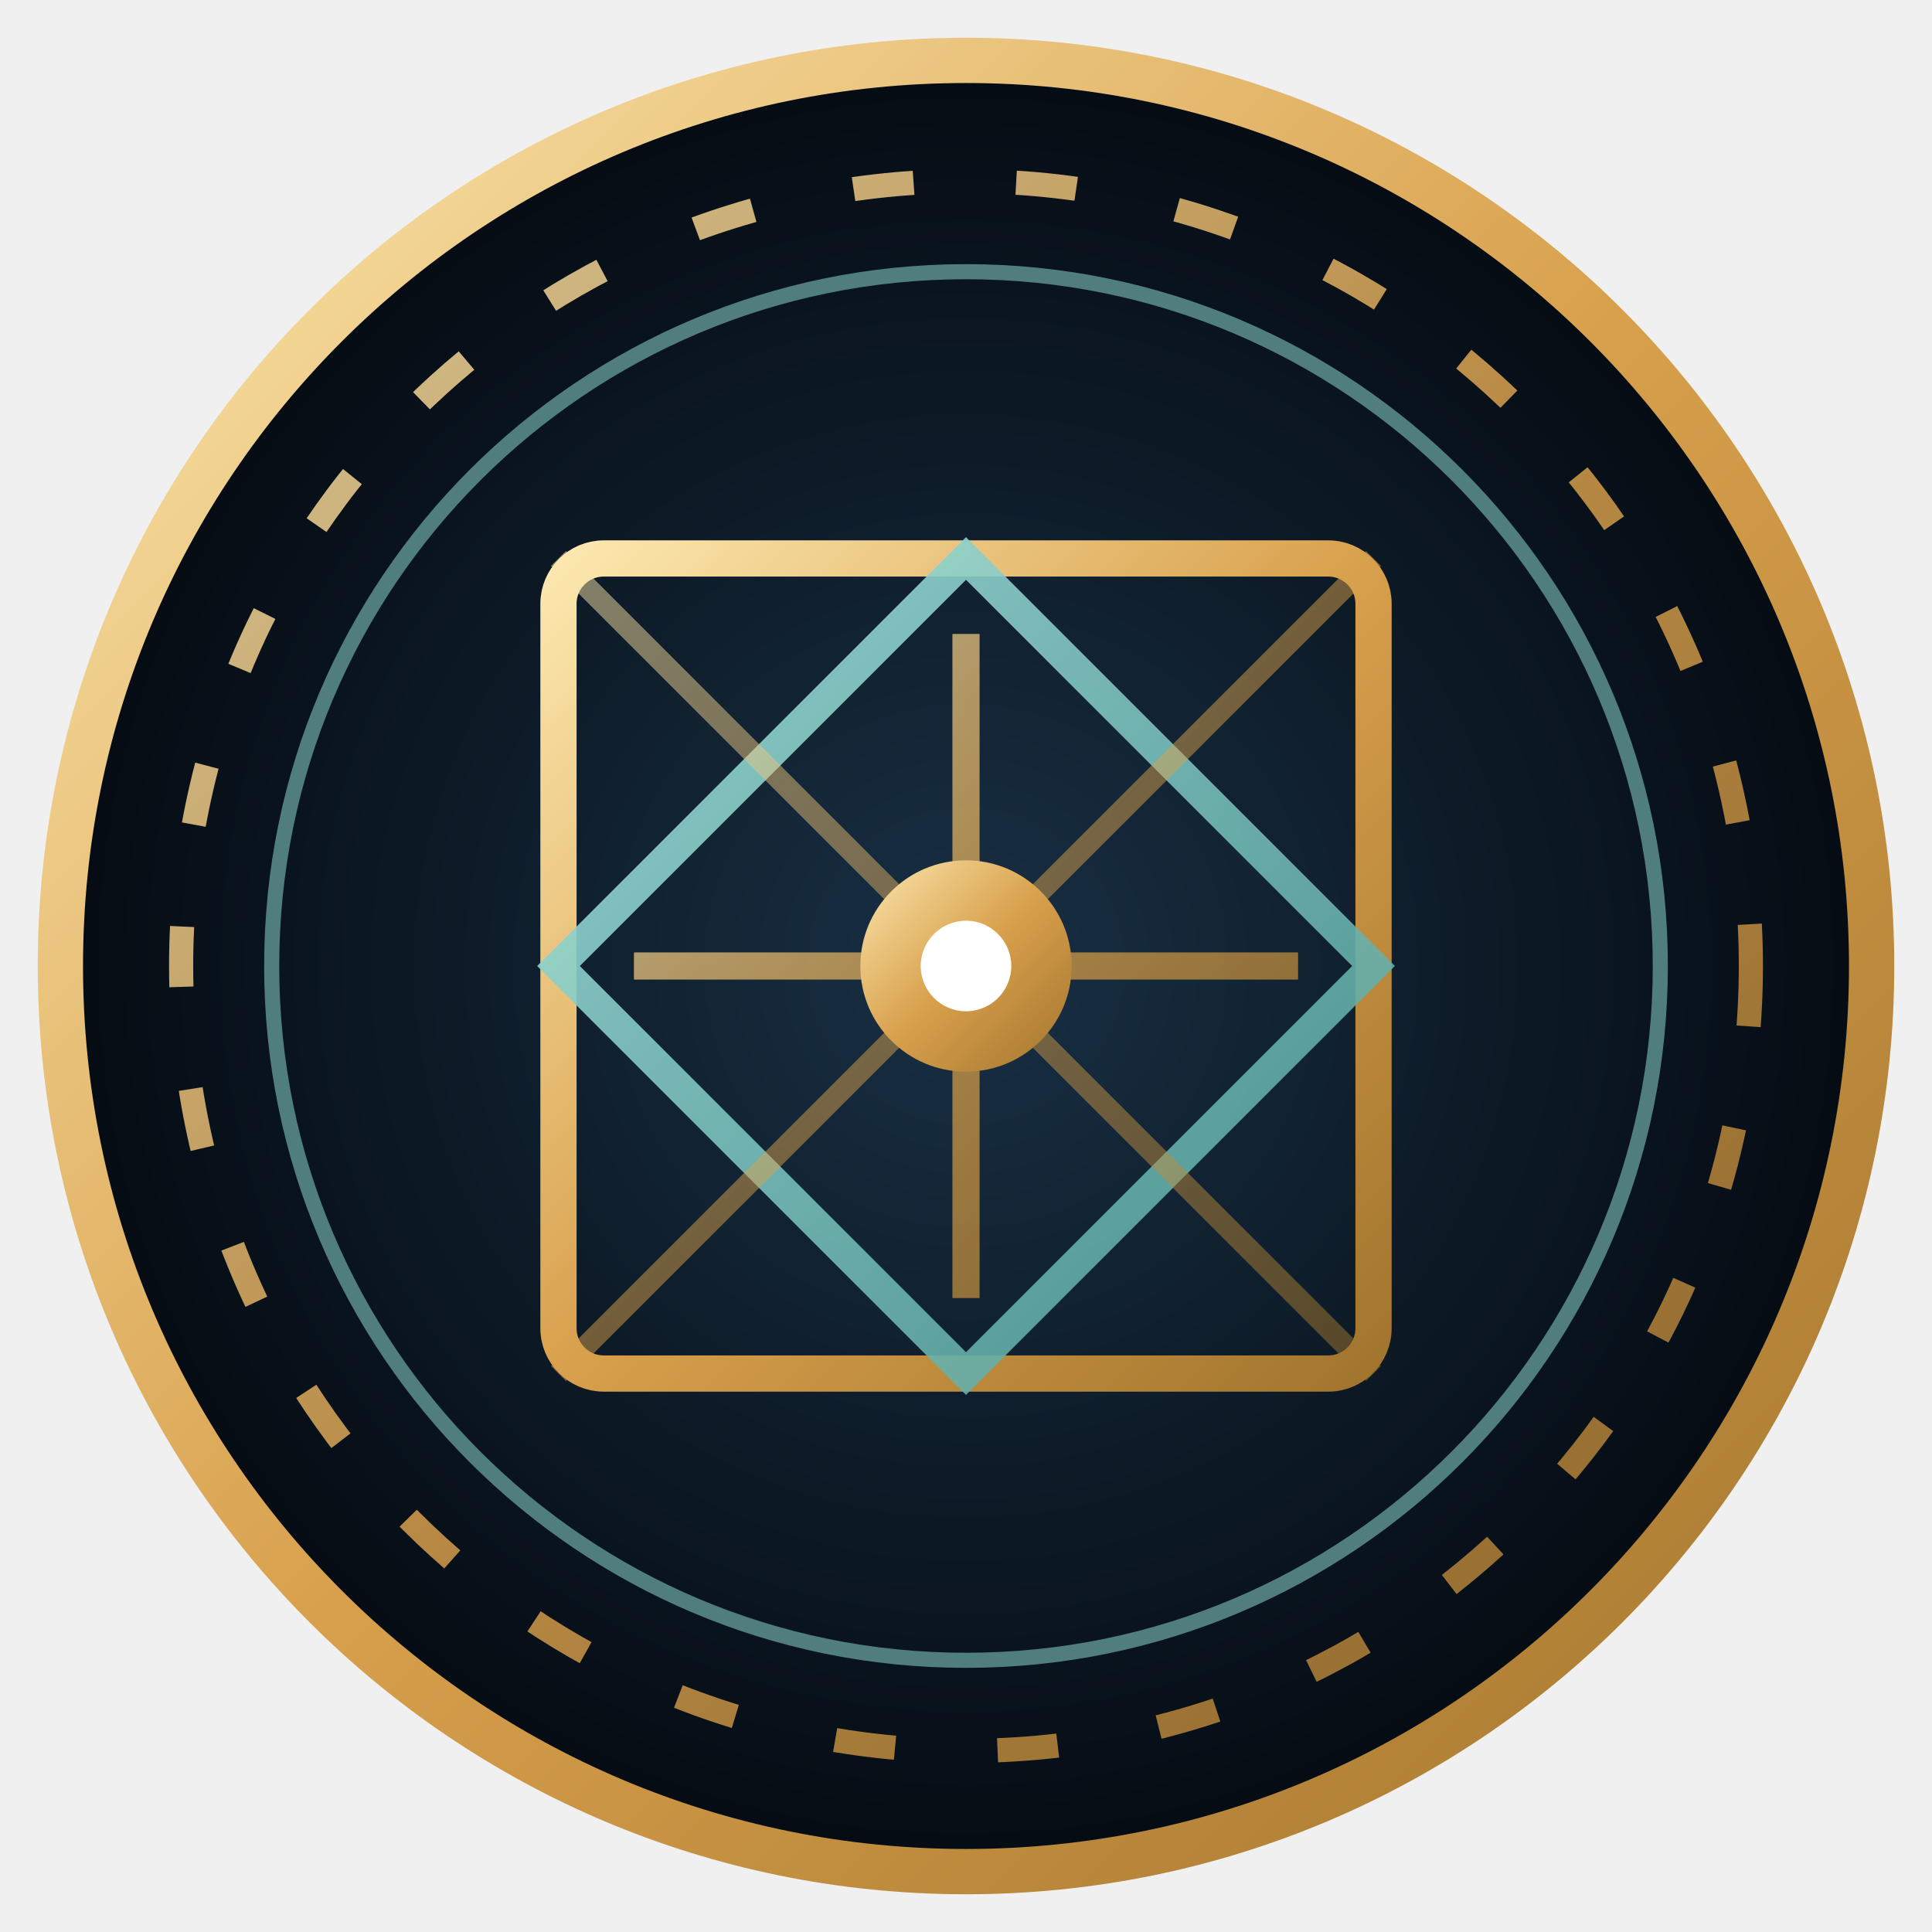
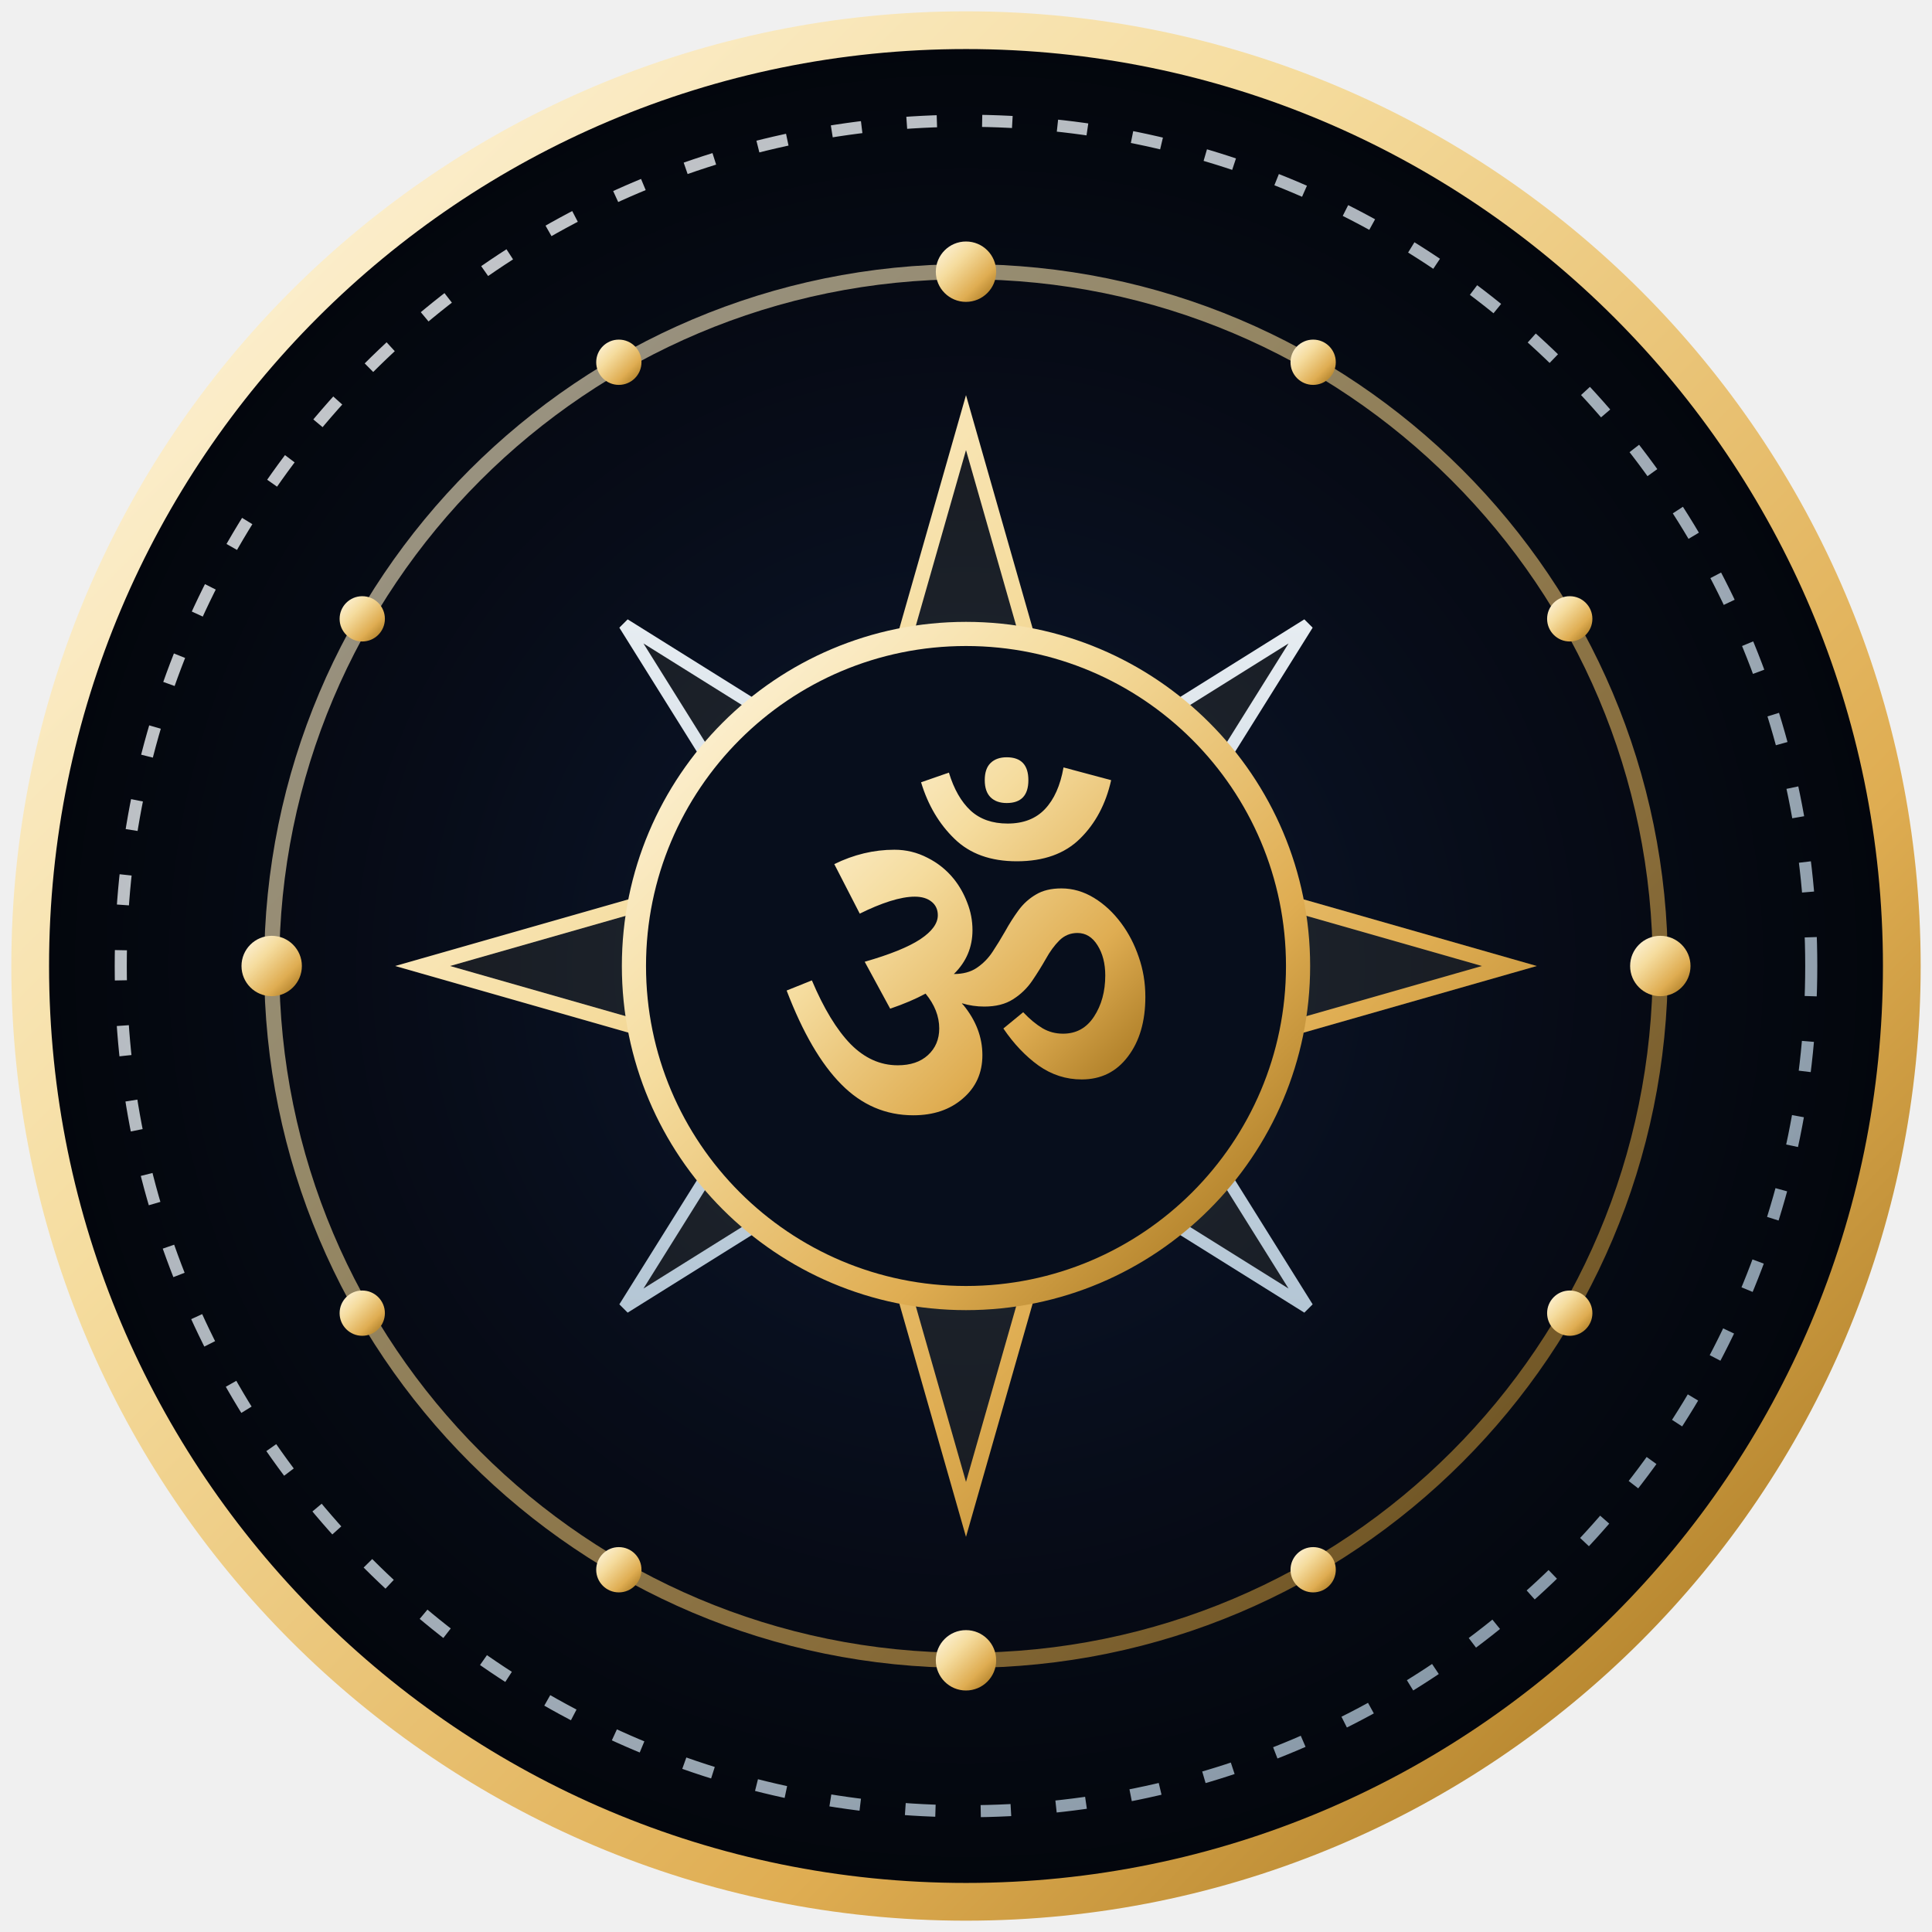
- <svg xmlns="http://www.w3.org/2000/svg" viewBox="0 0 64 64" width="64" height="64">
+ <svg xmlns="http://www.w3.org/2000/svg" viewBox="0 0 128 128" width="128" height="128">
  <defs>
-     <radialGradient id="bgGlow" cx="50%" cy="50%" r="50%">
-       <stop offset="0%" stop-color="#183044" />
-       <stop offset="100%" stop-color="#050b12" />
+     <radialGradient id="favBg" cx="50%" cy="50%" r="50%">
+       <stop offset="0%" stop-color="#0c1830" />
+       <stop offset="60%" stop-color="#070c18" />
+       <stop offset="100%" stop-color="#03060c" />
    </radialGradient>
-     <linearGradient id="goldGrad" x1="0%" y1="0%" x2="100%" y2="100%">
-       <stop offset="0%" stop-color="#fce8af" />
-       <stop offset="50%" stop-color="#d8a04c" />
-       <stop offset="100%" stop-color="#a2752e" />
+     <linearGradient id="favGold" x1="0%" y1="0%" x2="100%" y2="100%">
+       <stop offset="0%" stop-color="#fff8e6" />
+       <stop offset="35%" stop-color="#f5dc9e" />
+       <stop offset="70%" stop-color="#dfad52" />
+       <stop offset="100%" stop-color="#9a6b16" />
    </linearGradient>
-     <linearGradient id="aquaGrad" x1="0%" y1="0%" x2="100%" y2="100%">
-       <stop offset="0%" stop-color="#9ee0dc" />
-       <stop offset="100%" stop-color="#519e99" />
+     <linearGradient id="favSilver" x1="0%" y1="0%" x2="100%" y2="100%">
+       <stop offset="0%" stop-color="#ffffff" />
+       <stop offset="100%" stop-color="#9bb3c7" />
    </linearGradient>
  </defs>
-   <circle cx="32" cy="32" r="30" fill="url(#bgGlow)" stroke="url(#goldGrad)" stroke-width="1.5" />
-   <circle cx="32" cy="32" r="26" fill="none" stroke="url(#goldGrad)" stroke-width="0.8" stroke-dasharray="2 3.4" opacity="0.85" />
-   <circle cx="32" cy="32" r="23" fill="none" stroke="#7fc5c0" stroke-width="0.5" opacity="0.6" />
-   <rect x="18.5" y="18.5" width="27" height="27" rx="1.5" fill="none" stroke="url(#goldGrad)" stroke-width="1.2" />
-   <path d="M32 18.5 L45.5 32 L32 45.5 L18.5 32 Z" fill="none" stroke="url(#aquaGrad)" stroke-width="1" opacity="0.9" />
-   <path d="M18.5 18.5 L45.5 45.5 M45.5 18.5 L18.5 45.5" stroke="url(#goldGrad)" stroke-width="0.7" opacity="0.5" />
-   <path d="M32 21 V43 M21 32 H43" stroke="url(#goldGrad)" stroke-width="0.9" opacity="0.75" />
-   <circle cx="32" cy="32" r="3.5" fill="url(#goldGrad)" />
-   <circle cx="32" cy="32" r="1.5" fill="#ffffff" />
+   <circle cx="64" cy="64" r="62" fill="url(#favBg)" stroke="url(#favGold)" stroke-width="2.5" />
+   <circle cx="64" cy="64" r="56" fill="none" stroke="url(#favSilver)" stroke-width="0.8" stroke-dasharray="2,3" opacity="0.8" />
+   <circle cx="64" cy="64" r="46" fill="none" stroke="url(#favGold)" stroke-width="1" opacity="0.6" />
+   <g fill="url(#favGold)">
+     <circle cx="64" cy="18" r="2" />
+     <circle cx="87" cy="24" r="1.5" />
+     <circle cx="104" cy="41" r="1.5" />
+     <circle cx="110" cy="64" r="2" />
+     <circle cx="104" cy="87" r="1.5" />
+     <circle cx="87" cy="104" r="1.5" />
+     <circle cx="64" cy="110" r="2" />
+     <circle cx="41" cy="104" r="1.5" />
+     <circle cx="24" cy="87" r="1.5" />
+     <circle cx="18" cy="64" r="2" />
+     <circle cx="24" cy="41" r="1.5" />
+     <circle cx="41" cy="24" r="1.5" />
+   </g>
+   <g stroke="url(#favGold)" stroke-width="1" fill="rgba(242,215,146,0.08)">
+     <polygon points="64,28 72,56 100,64 72,72 64,100 56,72 28,64 56,56" />
+     <polygon points="64,32 70,58 96,64 70,70 64,96 58,70 32,64 58,58" transform="rotate(45 64 64)" stroke="url(#favSilver)" stroke-width="0.8" />
+   </g>
+   <circle cx="64" cy="64" r="22" fill="#070e1c" stroke="url(#favGold)" stroke-width="1.6" />
+   <text x="64" y="74" font-family="'Noto Serif Devanagari', 'Cinzel', serif" font-size="28" font-weight="bold" fill="url(#favGold)" text-anchor="middle">ॐ</text>
</svg>
